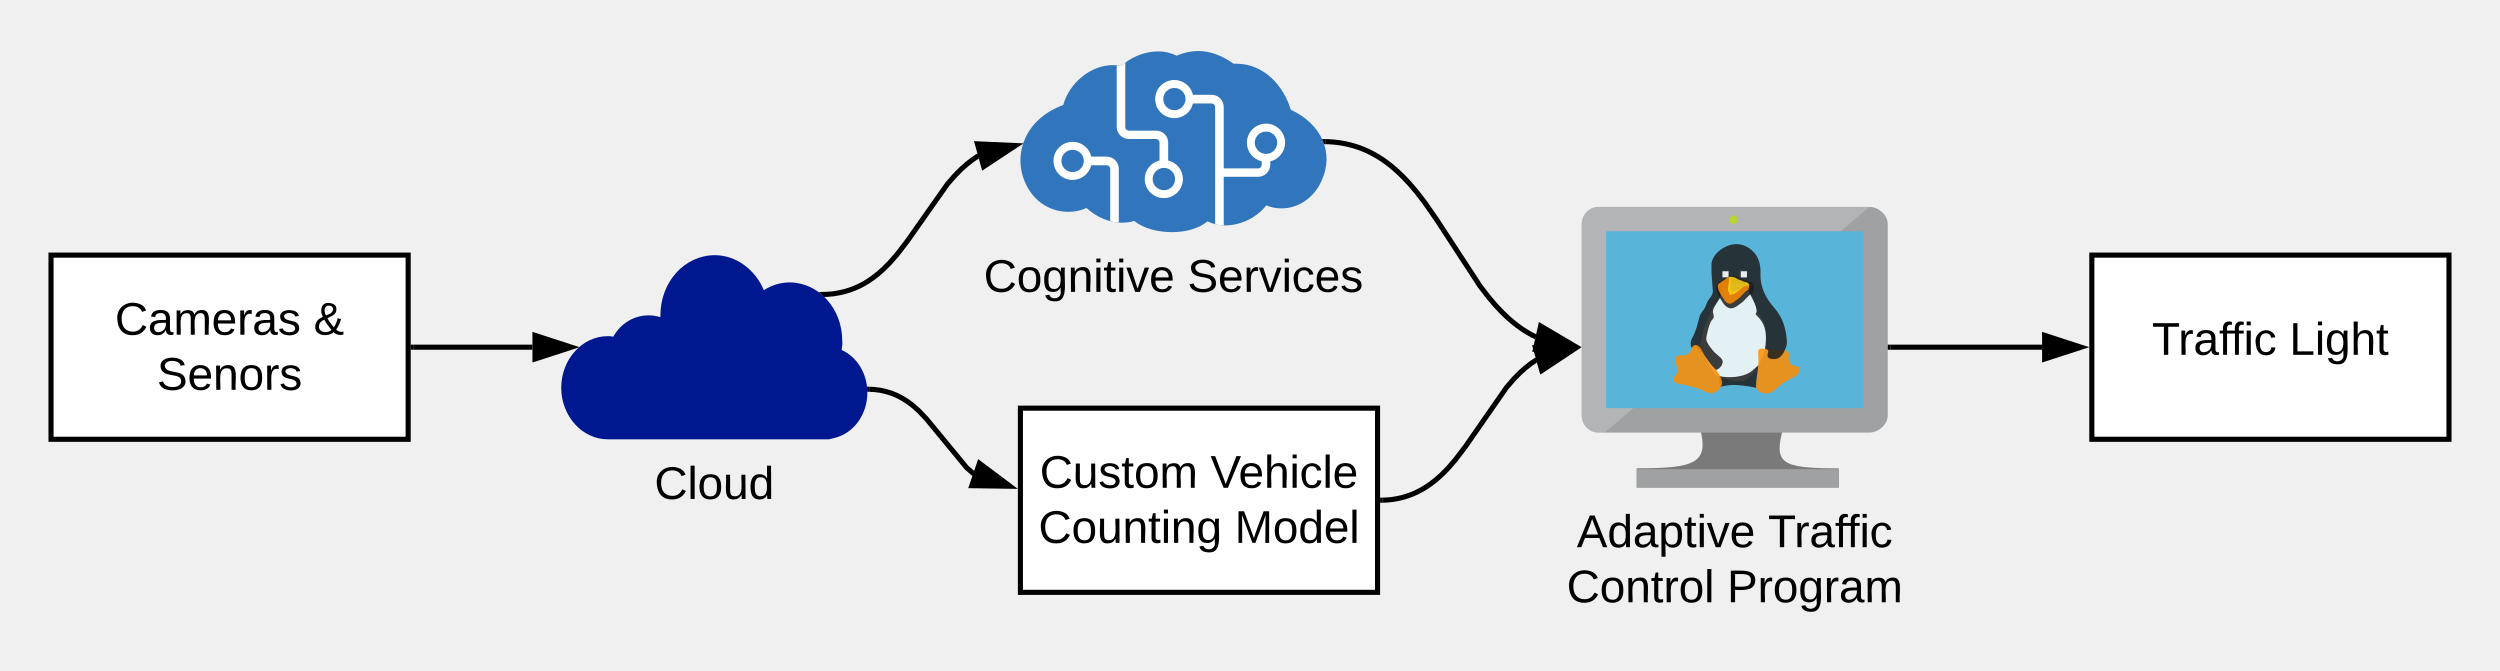
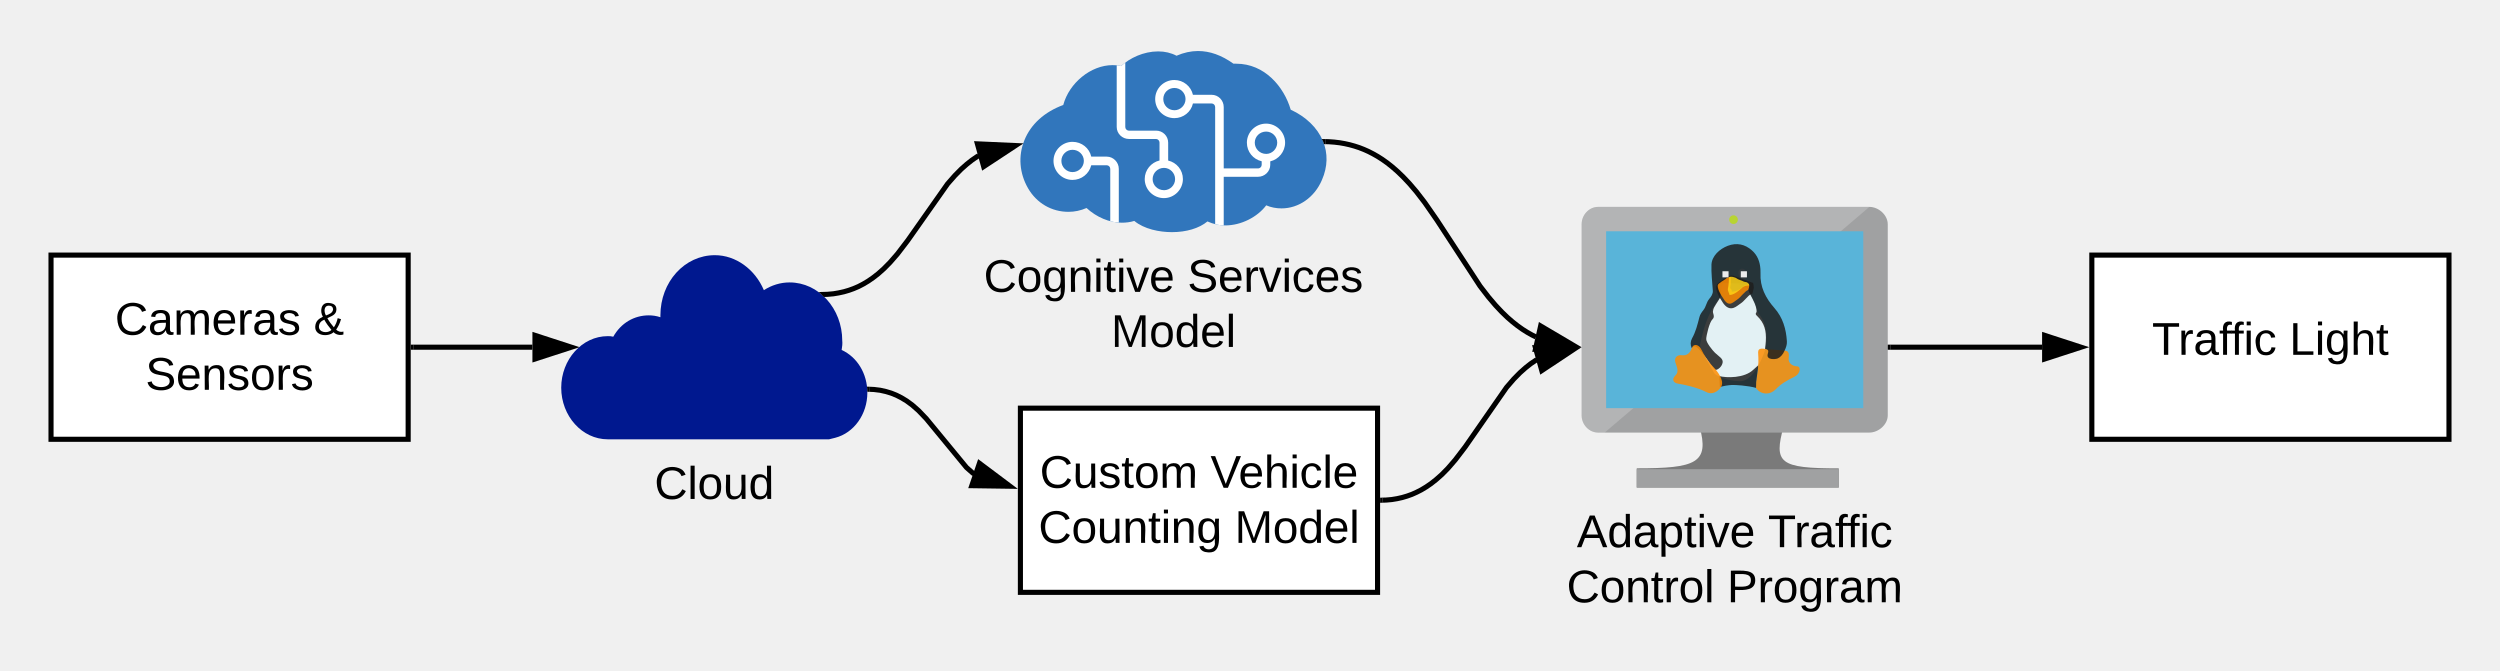
<svg xmlns="http://www.w3.org/2000/svg" xmlns:ns1="lucid" xmlns:xlink="http://www.w3.org/1999/xlink" width="980" height="262.7">
  <g transform="translate(-200 -160)" ns1:page-tab-id="0_0">
    <path d="M220 260h140v72.2H220z" stroke="#000" stroke-width="2" fill="#fff" />
    <use xlink:href="#a" transform="matrix(1,0,0,1,225,265) translate(20.075 26.2125)" />
    <use xlink:href="#b" transform="matrix(1,0,0,1,225,265) translate(97.925 26.2125)" />
-     <use xlink:href="#c" transform="matrix(1,0,0,1,225,265) translate(36.525 47.8125)" />
+     <use xlink:href="#c" transform="matrix(1,0,0,1,225,265) translate(32.025 47.8125)" />
    <path d="M529.92 297.18c6.12 2.8 10.08 9.3 10.08 16.75 0 8.5-5.28 15.8-12.6 17.68l-2.4.6h-86.76c-10.08 0-18.24-9.18-18.24-20.22 0-11.05 8.16-20.22 18.24-20.22.84 0 1.32 0 2.16.22 3-5.34 8.16-8.37 13.92-8.37 1.56 0 3 .22 4.56.73v-.72c0-13.13 9.48-23.6 21.36-23.6 8.16 0 15.72 5.5 19.2 13.72 3-1.95 6.48-3.04 10.08-3.04 11.4 0 20.64 10.26 20.64 22.82.12 1.15 0 2.3-.24 3.68z" stroke="#000" stroke-opacity="0" fill="#00188f" />
    <use xlink:href="#d" transform="matrix(1,0,0,1,390,341.1902) translate(66.55 14.4)" />
    <path d="M362 296.1h46.7" stroke="#000" stroke-width="2" fill="none" />
    <path d="M362.03 297.1H361v-2h1.03z" />
    <path d="M423.98 296.1l-14.27 4.63v-9.27z" stroke="#000" stroke-width="2" />
    <path d="M718.56 215.22c-2.16-5.2-6.72-9.52-12.6-12.22-2.64-9-10.2-18.03-21.36-18.03h-1.08c-4.68-3.34-9.24-4.97-13.92-4.97-2.76 0-5.64.64-8.4 1.85-2.16-1.14-4.56-1.7-7.2-1.7-5.76 0-11.16 2.62-14.52 5.74-1.2-.3-2.16-.36-3.36-.36-8.52 0-17.04 7.03-19.32 15.62-7.32 2.7-12.72 7.52-15.24 13.84-2.52 6.18-1.92 13 1.44 18.82s9.24 9.23 15.84 9.23c2.4 0 4.8-.5 7.08-1.5 3.96 3.63 9 5.76 13.8 5.76 1.68 0 3.36-.2 4.92-.7 3.84 3.2 9.84 4.4 14.76 4.4 5.64 0 10.68-1.5 13.92-4.2 2.16 1 4.56 1.57 6.96 1.57 6.24 0 12.6-3.26 16.08-7.88 1.92.84 3.96 1.2 6 1.2 6.72 0 12.96-4.33 15.84-11.15 2.28-5.18 2.4-10.5.36-15.33z" stroke="#000" stroke-opacity="0" stroke-width="1.31" fill="#3176bc" />
    <path d="M633.85 221.4h-6.08c-.73-3.32-3.72-5.8-7.35-5.8-4.1 0-7.45 3.38-7.45 7.46 0 4.15 3.36 7.47 7.45 7.47 3.54 0 6.53-2.43 7.35-5.75h6.08c.73 0 1.37.64 1.37 1.4v20.56c1.18.25 2.17.44 3.35.5V226.2c0-2.63-2.17-4.8-4.72-4.8zm-13.43 6.06c-2.36 0-4.36-1.97-4.36-4.4 0-2.42 2-4.34 4.36-4.34 2.45 0 4.45 1.92 4.45 4.34 0 2.43-2 4.4-4.45 4.4zm37.5-4.53v-7.02c0-2.6-2.1-4.7-4.73-4.7h-10.63c-.82 0-1.45-.65-1.45-1.4V184.5c-.55.44-1.1.9-1.64 1.4-.63-.2-1.1-.25-1.72-.32v24.2c0 2.6 2.18 4.7 4.8 4.7h10.63c.72 0 1.35.65 1.35 1.4v7.03c-3.26.77-5.8 3.7-5.8 7.28 0 4.1 3.35 7.47 7.53 7.47 4.08 0 7.44-3.38 7.44-7.46 0-3.57-2.45-6.5-5.8-7.27zm-1.64 11.62c-2.45 0-4.45-1.92-4.45-4.34s2-4.4 4.45-4.4c2.36 0 4.36 1.98 4.36 4.4 0 2.43-2 4.35-4.36 4.35zm47.48-18.64c0-4.07-3.36-7.45-7.44-7.45-4.18 0-7.54 3.38-7.54 7.46 0 3.6 2.45 6.52 5.8 7.3v1.4c0 .76-.62 1.4-1.44 1.4H679.7v-24.06c0-2.62-2.1-4.8-4.72-4.8h-7.35c-.73-3.3-3.73-5.8-7.27-5.8-4.17 0-7.53 3.32-7.53 7.47 0 4.16 3.36 7.48 7.53 7.48 3.54 0 6.54-2.43 7.27-5.75h7.35c.73 0 1.36.64 1.36 1.4v45.95c1.1.26 2.18.4 3.36.45V229.3h13.44c2.63 0 4.8-2.1 4.8-4.7v-1.35c3.28-.76 5.82-3.76 5.82-7.34zm-43.4-12.7c-2.45 0-4.35-1.96-4.35-4.4 0-2.4 1.9-4.33 4.36-4.33 2.36 0 4.36 1.92 4.36 4.34 0 2.44-2 4.4-4.36 4.4zm35.96 17.12c-2.45 0-4.45-1.98-4.45-4.4 0-2.43 2-4.35 4.45-4.35 2.36 0 4.35 1.92 4.35 4.34 0 2.44-2 4.42-4.35 4.42z" stroke="#000" stroke-opacity="0" stroke-width="1.31" fill="#fff" />
    <use xlink:href="#e" transform="matrix(1,0,0,1,570,260) translate(15.625 14.4)" />
    <use xlink:href="#f" transform="matrix(1,0,0,1,570,260) translate(95.475 14.4)" />
+     <use xlink:href="#g" transform="matrix(1,0,0,1,570,260) translate(65.55 36)" />
    <path d="M600 320h140v72.2H600z" stroke="#000" stroke-width="2" fill="#fff" />
-     <use xlink:href="#g" transform="matrix(1,0,0,1,605,325) translate(2.6 26.2125)" />
-     <use xlink:href="#h" transform="matrix(1,0,0,1,605,325) translate(69.5 26.2125)" />
-     <use xlink:href="#i" transform="matrix(1,0,0,1,605,325) translate(2.1 47.8125)" />
-     <use xlink:href="#j" transform="matrix(1,0,0,1,605,325) translate(79 47.8125)" />
+     <use xlink:href="#h" transform="matrix(1,0,0,1,605,325) translate(2.6 26.2125)" />
+     <use xlink:href="#i" transform="matrix(1,0,0,1,605,325) translate(69.5 26.2125)" />
+     <use xlink:href="#j" transform="matrix(1,0,0,1,605,325) translate(2.1 47.8125)" />
+     <use xlink:href="#k" transform="matrix(1,0,0,1,605,325) translate(79 47.8125)" />
    <path d="M523 275.42l1.4-.05 2.26-.2 2.1-.35 2.03-.45 1.93-.56 1.9-.68 1.87-.8 1.87-.97 1.9-1.13 1.94-1.33 2.06-1.6 2.2-1.96 2.44-2.47 2.9-3.33 4.02-5.25 15.62-22.2 2.9-3.3 2.45-2.48 2.2-1.95 2.03-1.6 1.95-1.34.65-.38" stroke="#000" stroke-width="2" fill="none" />
    <path d="M523.06 276.42H523l-1.7-1.64-.47-.3 2.17-.06z" />
    <path d="M598.12 217.06l-12.52 8.25-2.46-8.92z" stroke="#000" stroke-width="2" />
    <path d="M540.94 312.6l1.67.08 2.42.3 2.23.5 2.1.63 2.04.82 2 1.02 2.07 1.26 2.17 1.6 2.44 2.15 3.03 3.17 15.76 19.13 2.43 2.14.52.38" stroke="#000" stroke-width="2" fill="none" />
    <path d="M541 311.6l-.08 2-.94-.03-.07-1.55-.1-.46z" />
    <path d="M595.94 350.6l-15-.22 3-8.78z" stroke="#000" stroke-width="2" />
    <path d="M899.18 327.18h-32.96c3.97 14.35-1.34 16.4-24.62 16.4v7.52h79.2v-7.5c-23.3 0-25.58-2.07-21.62-16.42" stroke="#000" stroke-opacity="0" fill="#7a7a7a" />
    <path d="M932.8 241.1H826.48c-3.6 0-6.48 3.18-6.48 6.8v74.95c0 3.54 2.88 6.72 6.48 6.72H932.8c3.6 0 7.2-3.18 7.2-6.72V247.9c0-3.62-3.6-6.8-7.2-6.8" stroke="#000" stroke-opacity="0" fill="#a0a1a2" />
    <path d="M932.82 241.1H826.54c-3.6 0-6.54 3.18-6.54 6.8v74.95c0 3.54 2.93 6.72 6.54 6.72h2.5L932.8 241.1z" stroke="#000" stroke-opacity="0" fill="#fff" fill-opacity=".2" />
    <path d="M930.4 250.66V320H829.6v-69.34h100.8z" stroke="#000" stroke-opacity="0" fill="#59b4d9" />
    <path d="M841.6 343.92h79.2v7.18h-79.2v-7.18z" stroke="#000" stroke-opacity="0" fill="#a0a1a2" />
    <path d="M881.24 246.1c0 .94-.76 1.7-1.7 1.7-.95 0-1.7-.76-1.7-1.7s.75-1.7 1.7-1.7c.94 0 1.7.76 1.7 1.7" stroke="#000" stroke-opacity="0" fill="#b8d432" />
    <path d="M884.1 269.4l-1.24.74-1.06-1.93c-.4-.73-.47-1.35-.2-2 .25-.58.74-.9 1.35-.9h.14c.67.05 1.35.76 1.56 1.38.22.67.22 2.22-.57 2.7z" stroke="#000" stroke-opacity="0" fill="#fff" fill-opacity=".4" />
    <path d="M872.14 306.5c.02-.07-6.07-9.8-5.7-11.46 2.86-13.6 6.27-15.58 7.52-18.42 1.25-2.88.52-5.53 2-5.56 1.5-.04 5.9.3 6.93.65 1.05.35 2.56 1.43 3.42 3.77 1.12 2.15 2.24 4.3 2.6 6.7.03.24.14.47.3.63 2.8 3.1 3.38 6.9 3.2 10.9-.06 1-.22 2.5-.35 3.02-.13.5-3.95 12.86-10 12.7-6-.15-9.2-2.38-9.93-2.9z" stroke="#000" stroke-opacity="0" fill="#fbfbf9" fill-opacity=".85" />
    <path d="M904.55 303.62c-2.2-.1-3.37-1.43-3.4-2.7 0-1.47.63-3.33-1.52-3.5-2.15-.2-6.54-.43-7.72-.64-2.56-.48-2.68.56-2.73 1.3-.02.35.3 3.83-.04 5.2.02.57 0 1.15-.1 1.73-.26 1.6-.43 3.2-.65 4.78 0 .75-.02 1.53-.04 2.3 1.87 2.74 5.5 2.85 7.75.48 2.1-2.15 4.65-3.6 7.34-4.9.75-.38 1.47-.93 1.87-2 .42-1.06.04-2-.75-2.04z" stroke="#000" stroke-opacity="0" fill="#ff8c00" fill-opacity=".85" />
    <path d="M875.23 302.3c-.3 1.5-1.92 2.77-2.75 2.68-.53-.3-1.92-2.12-2.23-2.57-.9-1.37-4.9-7.1-6.07-6.64-.38.05-.6.3-.8.6-.07 0-.14.04-.22.1-.6-1.3-.53-2.57.1-3.8 1.5-2.67 2.16-5.43 2.92-8.4.26-1.02.87-1.86 1.5-2.65 1.18-1.47 1.14-3 2.35-4.47.8-.94 1.47-1.93 1.4-3.16-.23-3.45-.65-6.8-.54-10.25.15-3.35 3.13-6.16 6.45-7.4 3.43-1.28 6.67-.64 9.43 1.83 2.2 1.92 3.13 4.48 3.32 7.34 0 .53.03 1.03.03 1.57-.26 5.37 2 9.76 5.44 13.65 3.32 3.75 4.6 8.24 4.9 13.07.08 1.27-.34 2.45-.87 3.58-.7 1.68-1.73 2.67-2.67 3.1-.95.45-4.68.7-3.97-1.7.34-1.2.42-1.74-1.05-2.04.08-.98.27-2.02.3-3 .24-4-.48-7.15-3.54-10-.9-.9-.03-1-.07-1.78-.1-2.17-1.33-4.3-2.46-6.46-.12-.4-.3-.74-.57-1.04.08-.34-.1-.6-.26-.83.2-.7.46-1.34.35-2.07 0-.6-6.42-.9-7.2-.55-.35-.13-3.74-.28-3.74-.23-.45.34-.8.83-.94 1.38-.1.5.72 1.57.8 1.72l-.12 2.22-.23.73c-.5.84-1.08 1.68-1.6 2.5-.46.8-1.03 1.54-1.1 2.48-.34.94.98 2.23-.23 3.36-1.2 1.08-2.45 6.46-2.45 7.74-.04 1.38 2.5 4.48 3.43 5.37 1.74 1.68 3.32 2.27 2.98 4.04zM874 307.42c2.6.73 9.87.95 13.4-2.58l1.78-1.6c0 .58-.03 1.15-.13 1.74-.24 1.58-.42 3.17-.63 4.75l-.05 2.32c-3.24-.9-8.13-1.2-9.6-1.13-1.45.08-3.44.45-4.6.75l-.16-4.25z" stroke="#000" stroke-opacity="0" fill="#1e1e1e" fill-opacity=".85" />
    <path d="M901.36 301.32l-.16-.23.16.22zM900.4 297.97l-.2-.2.2.2z" stroke="#000" stroke-opacity="0" fill="#dda516" fill-opacity=".85" />
    <path d="M872.53 305.27l.1.17-.1-.17z" stroke="#000" stroke-opacity="0" fill="#8c5f07" fill-opacity=".85" />
    <path d="M900.2 297.77z" stroke="#000" stroke-opacity="0" fill="#e3a906" fill-opacity=".85" />
    <path d="M871.47 303.7c-1.88-1.94-3.33-4.28-4.66-6.93-.68-1.4-2.82-2.5-3.6-.33-.82 2.2-2.08 3.1-4.15 2.8-1.52-.18-2.94.97-2.3 2.88.7 2.05 1.45 3.66-.04 5.1-1.5 1.43-.87 2.93 1.24 3.2 2.1.3 7.65 1.55 10.85 3.23 3.2 1.7 5.74-1.5 6.08-2.44.85-2.32-1.5-5.54-3.4-7.5z" stroke="#000" stroke-opacity="0" fill="#ff8c00" fill-opacity=".85" />
    <path d="M878.6 280.86c-1.8 0-3-1.7-3.84-3.18 0 0-2.8-3.9-1.78-6.04.15-.3.38-.8 3.24-2.57l.53-.45.52-.26.32-.13c.4-.12.83-.24 1.26-.24h.2l.37.08.86.28 6.94 2.56.2 1.03c.16.85-.05 1.58-.23 2.18l-.25 1-.6.22c-.52.2-1.35 1.07-2 1.77-.66.7-1.28 1.37-1.9 1.77-.25.16-.5.34-.73.52-1 .73-1.93 1.44-3.1 1.44z" stroke="#000" stroke-opacity="0" fill="#1e1e1e" fill-opacity=".85" />
    <path d="M883.25 272.35c-1.23 1.06-2.63 1.97-4.4 2-.05.07-.05.07 0 0 .03-.4 0-.76-.33-1.05-.28-.24-.32-.6-.24-.9.33-1.26.13-2.52.18-3.8-.34-.1-1.1.17-1.2.2l-.44.23-.52.44c-.22.13-2.6 1.57-2.83 2.08-.63 1.32 1.42 4.56 1.73 4.94 2.4 4.18 3.73 2.36 5.98.8 1.2-.8 2.78-3.17 4.15-3.66.17-.68.46-1.34.32-2.06-.86.05-1.63.1-2.4.77z" stroke="#000" stroke-opacity="0" fill="#ff8c00" fill-opacity=".85" />
    <path d="M877.46 268.63h.02v-.02l-.02.03z" stroke="#000" stroke-opacity="0" fill="#e3a906" fill-opacity=".85" />
    <path d="M884.67 270.63c.52.26 1 .56 1 1.24-.96.06-1.8.12-2.64.84-1.35 1.17-3.17 2.9-5.1 2.94.1-.62-.8-1.53-.57-2.6.3-1.37.36-3.04.4-4.42.9-.35 1.7-.03 2.53.23l1 .6 1.8.7c.48.32 1.04.35 1.57.48z" stroke="#000" stroke-opacity="0" fill="#fcd116" fill-opacity=".85" />
    <path d="M875.2 266.33h2.4v2.4h-2.4v-2.4zM882.4 266.33h2.4v2.4h-2.4v-2.4z" stroke="#000" stroke-opacity="0" fill="#fff" fill-opacity=".9" />
    <path d="M843.02 343.92h76.35c.95 0 1.43.48 1.43 1.44v4.3c0 .95-.48 1.44-1.43 1.44h-76.35c-.95 0-1.42-.5-1.42-1.44v-4.3c0-.96.47-1.44 1.42-1.44z" stroke="#000" stroke-opacity="0" stroke-width="0" fill-opacity="0" />
-     <use xlink:href="#k" transform="matrix(1,0,0,1,790,360.0951) translate(28.1 14.4)" />
-     <use xlink:href="#l" transform="matrix(1,0,0,1,790,360.0951) translate(103.05 14.4)" />
-     <use xlink:href="#m" transform="matrix(1,0,0,1,790,360.0951) translate(24.15 36)" />
-     <use xlink:href="#n" transform="matrix(1,0,0,1,790,360.0951) translate(87 36)" />
+     <use xlink:href="#l" transform="matrix(1,0,0,1,790,360.0951) translate(28.1 14.4)" />
+     <use xlink:href="#m" transform="matrix(1,0,0,1,790,360.0951) translate(103.05 14.4)" />
+     <use xlink:href="#n" transform="matrix(1,0,0,1,790,360.0951) translate(24.15 36)" />
+     <use xlink:href="#o" transform="matrix(1,0,0,1,790,360.0951) translate(87 36)" />
    <path d="M719.68 215.52l1.3.04 2.15.16 2.07.25 1.98.35 1.92.43 1.87.52 1.84.6 1.8.7 1.8.8 1.8.92 1.82 1.03 1.85 1.18 1.9 1.35 1.96 1.55 2.07 1.8 2.2 2.12 2.43 2.57 2.74 3.2 3.33 4.32 4.8 6.92 16.88 25.84 3.32 4.3 2.75 3.23 2.42 2.57 2.2 2.13 2.08 1.8 1.96 1.54 1.9 1.35 1.85 1.17 1.82 1.03 1.62.82" stroke="#000" stroke-width="2" fill="none" />
    <path d="M719.73 214.53l-.05 2-.72-.02-.2-.78-.2-.5-.43-.73z" />
    <path d="M816.84 295.4l-14.93 1.43 2.02-9.05z" stroke="#000" stroke-width="2" />
    <path d="M742 356.06l1.37-.04 2.22-.2 2.07-.34 2-.45 1.9-.56 1.9-.68 1.84-.82 1.86-.95 1.88-1.13 1.93-1.32 2.03-1.6 2.18-1.93 2.42-2.46 2.85-3.3 3.9-5.1 16.2-23.3 2.85-3.3 2.42-2.46 2.18-1.94 2.03-1.6 1.93-1.3.46-.3" stroke="#000" stroke-width="2" fill="none" />
    <path d="M742.06 357.06l-1.06.04v-2l1-.04z" />
    <path d="M816.88 296.97l-12.5 8.3-2.48-8.93z" stroke="#000" stroke-width="2" />
    <path d="M1020 260h140v72.2h-140z" stroke="#000" stroke-width="2" fill="#fff" />
    <g>
-       <use xlink:href="#o" transform="matrix(1,0,0,1,1025,265) translate(18.6 34.0875)" />
-       <use xlink:href="#p" transform="matrix(1,0,0,1,1025,265) translate(72.45 34.0875)" />
+       <use xlink:href="#p" transform="matrix(1,0,0,1,1025,265) translate(18.6 34.0875)" />
+       <use xlink:href="#q" transform="matrix(1,0,0,1,1025,265) translate(72.45 34.0875)" />
    </g>
    <path d="M941 296.1h59.5" stroke="#000" stroke-width="2" fill="none" />
    <path d="M941.03 297.1H940v-2h1.03z" />
    <path d="M1015.76 296.1l-14.26 4.63v-9.27z" stroke="#000" stroke-width="2" />
    <defs>
-       <path d="M212-179c-10-28-35-45-73-45-59 0-87 40-87 99 0 60 29 101 89 101 43 0 62-24 78-52l27 14C228-24 195 4 139 4 59 4 22-46 18-125c-6-104 99-153 187-111 19 9 31 26 39 46" id="q" />
-       <path d="M141-36C126-15 110 5 73 4 37 3 15-17 15-53c-1-64 63-63 125-63 3-35-9-54-41-54-24 1-41 7-42 31l-33-3c5-37 33-52 76-52 45 0 72 20 72 64v82c-1 20 7 32 28 27v20c-31 9-61-2-59-35zM48-53c0 20 12 33 32 33 41-3 63-29 60-74-43 2-92-5-92 41" id="r" />
-       <path d="M210-169c-67 3-38 105-44 169h-31v-121c0-29-5-50-35-48C34-165 62-65 56 0H25l-1-190h30c1 10-1 24 2 32 10-44 99-50 107 0 11-21 27-35 58-36 85-2 47 119 55 194h-31v-121c0-29-5-49-35-48" id="s" />
-       <path d="M100-194c63 0 86 42 84 106H49c0 40 14 67 53 68 26 1 43-12 49-29l28 8c-11 28-37 45-77 45C44 4 14-33 15-96c1-61 26-98 85-98zm52 81c6-60-76-77-97-28-3 7-6 17-6 28h103" id="t" />
-       <path d="M114-163C36-179 61-72 57 0H25l-1-190h30c1 12-1 29 2 39 6-27 23-49 58-41v29" id="u" />
-       <path d="M135-143c-3-34-86-38-87 0 15 53 115 12 119 90S17 21 10-45l28-5c4 36 97 45 98 0-10-56-113-15-118-90-4-57 82-63 122-42 12 7 21 19 24 35" id="v" />
+       <path d="M212-179c-10-28-35-45-73-45-59 0-87 40-87 99 0 60 29 101 89 101 43 0 62-24 78-52l27 14C228-24 195 4 139 4 59 4 22-46 18-125c-6-104 99-153 187-111 19 9 31 26 39 46" id="r" />
+       <path d="M141-36C126-15 110 5 73 4 37 3 15-17 15-53c-1-64 63-63 125-63 3-35-9-54-41-54-24 1-41 7-42 31l-33-3c5-37 33-52 76-52 45 0 72 20 72 64v82c-1 20 7 32 28 27v20c-31 9-61-2-59-35zM48-53c0 20 12 33 32 33 41-3 63-29 60-74-43 2-92-5-92 41" id="s" />
+       <path d="M210-169c-67 3-38 105-44 169h-31v-121c0-29-5-50-35-48C34-165 62-65 56 0H25l-1-190h30c1 10-1 24 2 32 10-44 99-50 107 0 11-21 27-35 58-36 85-2 47 119 55 194h-31v-121c0-29-5-49-35-48" id="t" />
+       <path d="M100-194c63 0 86 42 84 106H49c0 40 14 67 53 68 26 1 43-12 49-29l28 8c-11 28-37 45-77 45C44 4 14-33 15-96c1-61 26-98 85-98zm52 81c6-60-76-77-97-28-3 7-6 17-6 28h103" id="u" />
+       <path d="M114-163C36-179 61-72 57 0H25l-1-190h30c1 12-1 29 2 39 6-27 23-49 58-41v29" id="v" />
+       <path d="M135-143c-3-34-86-38-87 0 15 53 115 12 119 90S17 21 10-45l28-5c4 36 97 45 98 0-10-56-113-15-118-90-4-57 82-63 122-42 12 7 21 19 24 35" id="w" />
      <g id="a">
-         <use transform="matrix(0.05,0,0,0.05,0,0)" xlink:href="#q" />
-         <use transform="matrix(0.05,0,0,0.05,12.95,0)" xlink:href="#r" />
-         <use transform="matrix(0.05,0,0,0.05,22.95,0)" xlink:href="#s" />
-         <use transform="matrix(0.05,0,0,0.05,37.9,0)" xlink:href="#t" />
+         <use transform="matrix(0.05,0,0,0.05,0,0)" xlink:href="#r" />
+         <use transform="matrix(0.05,0,0,0.05,12.95,0)" xlink:href="#s" />
+         <use transform="matrix(0.05,0,0,0.05,22.95,0)" xlink:href="#t" />
+         <use transform="matrix(0.05,0,0,0.05,37.9,0)" xlink:href="#u" />
+         <use transform="matrix(0.05,0,0,0.05,47.9,0)" xlink:href="#v" />
+         <use transform="matrix(0.05,0,0,0.05,53.85,0)" xlink:href="#s" />
+         <use transform="matrix(0.05,0,0,0.05,63.85,0)" xlink:href="#w" />
+       </g>
+       <path d="M234-2c-28 10-62 0-77-18C117 19 8 12 13-65c3-43 29-61 60-76-25-40-17-114 47-108 35 3 59 15 59 50 0 44-40 53-71 69 14 26 32 50 51 72 14-21 24-43 30-72l26 8c-9 33-21 57-38 82 13 13 33 22 57 15v23zM97-151c25-10 52-18 56-48-1-18-13-29-33-29-42 0-39 50-23 77zM42-66c-3 51 71 58 98 28-20-24-41-51-56-80-23 10-40 24-42 52" id="x" />
+       <use transform="matrix(0.05,0,0,0.05,0,0)" xlink:href="#x" id="b" />
+       <path d="M185-189c-5-48-123-54-124 2 14 75 158 14 163 119 3 78-121 87-175 55-17-10-28-26-33-46l33-7c5 56 141 63 141-1 0-78-155-14-162-118-5-82 145-84 179-34 5 7 8 16 11 25" id="y" />
+       <path d="M117-194c89-4 53 116 60 194h-32v-121c0-31-8-49-39-48C34-167 62-67 57 0H25l-1-190h30c1 10-1 24 2 32 11-22 29-35 61-36" id="z" />
+       <path d="M100-194c62-1 85 37 85 99 1 63-27 99-86 99S16-35 15-95c0-66 28-99 85-99zM99-20c44 1 53-31 53-75 0-43-8-75-51-75s-53 32-53 75 10 74 51 75" id="A" />
+       <g id="c">
+         <use transform="matrix(0.05,0,0,0.05,0,0)" xlink:href="#y" />
+         <use transform="matrix(0.05,0,0,0.05,12,0)" xlink:href="#u" />
+         <use transform="matrix(0.05,0,0,0.05,22,0)" xlink:href="#z" />
+         <use transform="matrix(0.05,0,0,0.05,32,0)" xlink:href="#w" />
+         <use transform="matrix(0.05,0,0,0.05,41,0)" xlink:href="#A" />
+         <use transform="matrix(0.05,0,0,0.05,51,0)" xlink:href="#v" />
+         <use transform="matrix(0.05,0,0,0.05,56.95,0)" xlink:href="#w" />
+       </g>
+       <path d="M24 0v-261h32V0H24" id="B" />
+       <path d="M84 4C-5 8 30-112 23-190h32v120c0 31 7 50 39 49 72-2 45-101 50-169h31l1 190h-30c-1-10 1-25-2-33-11 22-28 36-60 37" id="C" />
+       <path d="M85-194c31 0 48 13 60 33l-1-100h32l1 261h-30c-2-10 0-23-3-31C134-8 116 4 85 4 32 4 16-35 15-94c0-66 23-100 70-100zm9 24c-40 0-46 34-46 75 0 40 6 74 45 74 42 0 51-32 51-76 0-42-9-74-50-73" id="D" />
+       <g id="d">
+         <use transform="matrix(0.05,0,0,0.05,0,0)" xlink:href="#r" />
+         <use transform="matrix(0.05,0,0,0.05,12.95,0)" xlink:href="#B" />
+         <use transform="matrix(0.05,0,0,0.05,16.9,0)" xlink:href="#A" />
+         <use transform="matrix(0.05,0,0,0.05,26.9,0)" xlink:href="#C" />
+         <use transform="matrix(0.05,0,0,0.05,36.9,0)" xlink:href="#D" />
+       </g>
+       <path d="M177-190C167-65 218 103 67 71c-23-6-38-20-44-43l32-5c15 47 100 32 89-28v-30C133-14 115 1 83 1 29 1 15-40 15-95c0-56 16-97 71-98 29-1 48 16 59 35 1-10 0-23 2-32h30zM94-22c36 0 50-32 50-73 0-42-14-75-50-75-39 0-46 34-46 75s6 73 46 73" id="E" />
+       <path d="M24-231v-30h32v30H24zM24 0v-190h32V0H24" id="F" />
+       <path d="M59-47c-2 24 18 29 38 22v24C64 9 27 4 27-40v-127H5v-23h24l9-43h21v43h35v23H59v120" id="G" />
+       <path d="M108 0H70L1-190h34L89-25l56-165h34" id="H" />
+       <g id="e">
+         <use transform="matrix(0.05,0,0,0.05,0,0)" xlink:href="#r" />
+         <use transform="matrix(0.05,0,0,0.05,12.95,0)" xlink:href="#A" />
+         <use transform="matrix(0.05,0,0,0.05,22.95,0)" xlink:href="#E" />
+         <use transform="matrix(0.05,0,0,0.05,32.95,0)" xlink:href="#z" />
+         <use transform="matrix(0.05,0,0,0.05,42.95,0)" xlink:href="#F" />
+         <use transform="matrix(0.05,0,0,0.05,46.9,0)" xlink:href="#G" />
+         <use transform="matrix(0.05,0,0,0.05,51.9,0)" xlink:href="#F" />
+         <use transform="matrix(0.05,0,0,0.05,55.85,0)" xlink:href="#H" />
+         <use transform="matrix(0.05,0,0,0.05,64.85,0)" xlink:href="#u" />
+       </g>
+       <path d="M96-169c-40 0-48 33-48 73s9 75 48 75c24 0 41-14 43-38l32 2c-6 37-31 61-74 61-59 0-76-41-82-99-10-93 101-131 147-64 4 7 5 14 7 22l-32 3c-4-21-16-35-41-35" id="I" />
+       <g id="f">
+         <use transform="matrix(0.05,0,0,0.05,0,0)" xlink:href="#y" />
+         <use transform="matrix(0.05,0,0,0.05,12,0)" xlink:href="#u" />
+         <use transform="matrix(0.05,0,0,0.05,22,0)" xlink:href="#v" />
+         <use transform="matrix(0.05,0,0,0.05,27.95,0)" xlink:href="#H" />
+         <use transform="matrix(0.05,0,0,0.05,36.95,0)" xlink:href="#F" />
+         <use transform="matrix(0.05,0,0,0.05,40.9,0)" xlink:href="#I" />
+         <use transform="matrix(0.05,0,0,0.05,49.9,0)" xlink:href="#u" />
+         <use transform="matrix(0.05,0,0,0.05,59.9,0)" xlink:href="#w" />
+       </g>
+       <path d="M240 0l2-218c-23 76-54 145-80 218h-23L58-218 59 0H30v-248h44l77 211c21-75 51-140 76-211h43V0h-30" id="J" />
+       <g id="g">
+         <use transform="matrix(0.05,0,0,0.05,0,0)" xlink:href="#J" />
+         <use transform="matrix(0.05,0,0,0.05,14.95,0)" xlink:href="#A" />
+         <use transform="matrix(0.05,0,0,0.05,24.95,0)" xlink:href="#D" />
+         <use transform="matrix(0.05,0,0,0.05,34.95,0)" xlink:href="#u" />
+         <use transform="matrix(0.05,0,0,0.05,44.95,0)" xlink:href="#B" />
+       </g>
+       <g id="h">
+         <use transform="matrix(0.05,0,0,0.05,0,0)" xlink:href="#r" />
+         <use transform="matrix(0.05,0,0,0.05,12.95,0)" xlink:href="#C" />
+         <use transform="matrix(0.05,0,0,0.05,22.95,0)" xlink:href="#w" />
+         <use transform="matrix(0.05,0,0,0.05,31.95,0)" xlink:href="#G" />
+         <use transform="matrix(0.05,0,0,0.05,36.95,0)" xlink:href="#A" />
+         <use transform="matrix(0.05,0,0,0.05,46.95,0)" xlink:href="#t" />
+       </g>
+       <path d="M137 0h-34L2-248h35l83 218 83-218h36" id="K" />
+       <path d="M106-169C34-169 62-67 57 0H25v-261h32l-1 103c12-21 28-36 61-36 89 0 53 116 60 194h-32v-121c2-32-8-49-39-48" id="L" />
+       <g id="i">
+         <use transform="matrix(0.05,0,0,0.05,0,0)" xlink:href="#K" />
+         <use transform="matrix(0.05,0,0,0.05,11,0)" xlink:href="#u" />
+         <use transform="matrix(0.05,0,0,0.05,21,0)" xlink:href="#L" />
+         <use transform="matrix(0.05,0,0,0.05,31,0)" xlink:href="#F" />
+         <use transform="matrix(0.05,0,0,0.05,34.95,0)" xlink:href="#I" />
+         <use transform="matrix(0.05,0,0,0.05,43.95,0)" xlink:href="#B" />
        <use transform="matrix(0.05,0,0,0.05,47.9,0)" xlink:href="#u" />
-         <use transform="matrix(0.05,0,0,0.05,53.85,0)" xlink:href="#r" />
-         <use transform="matrix(0.05,0,0,0.05,63.85,0)" xlink:href="#v" />
-       </g>
-       <path d="M234-2c-28 10-62 0-77-18C117 19 8 12 13-65c3-43 29-61 60-76-25-40-17-114 47-108 35 3 59 15 59 50 0 44-40 53-71 69 14 26 32 50 51 72 14-21 24-43 30-72l26 8c-9 33-21 57-38 82 13 13 33 22 57 15v23zM97-151c25-10 52-18 56-48-1-18-13-29-33-29-42 0-39 50-23 77zM42-66c-3 51 71 58 98 28-20-24-41-51-56-80-23 10-40 24-42 52" id="w" />
-       <use transform="matrix(0.05,0,0,0.05,0,0)" xlink:href="#w" id="b" />
-       <path d="M185-189c-5-48-123-54-124 2 14 75 158 14 163 119 3 78-121 87-175 55-17-10-28-26-33-46l33-7c5 56 141 63 141-1 0-78-155-14-162-118-5-82 145-84 179-34 5 7 8 16 11 25" id="x" />
-       <path d="M117-194c89-4 53 116 60 194h-32v-121c0-31-8-49-39-48C34-167 62-67 57 0H25l-1-190h30c1 10-1 24 2 32 11-22 29-35 61-36" id="y" />
-       <path d="M100-194c62-1 85 37 85 99 1 63-27 99-86 99S16-35 15-95c0-66 28-99 85-99zM99-20c44 1 53-31 53-75 0-43-8-75-51-75s-53 32-53 75 10 74 51 75" id="z" />
-       <g id="c">
-         <use transform="matrix(0.05,0,0,0.05,0,0)" xlink:href="#x" />
-         <use transform="matrix(0.05,0,0,0.05,12,0)" xlink:href="#t" />
-         <use transform="matrix(0.05,0,0,0.05,22,0)" xlink:href="#y" />
-         <use transform="matrix(0.05,0,0,0.05,32,0)" xlink:href="#z" />
-         <use transform="matrix(0.05,0,0,0.05,42,0)" xlink:href="#u" />
-         <use transform="matrix(0.05,0,0,0.05,47.95,0)" xlink:href="#v" />
-       </g>
-       <path d="M24 0v-261h32V0H24" id="A" />
-       <path d="M84 4C-5 8 30-112 23-190h32v120c0 31 7 50 39 49 72-2 45-101 50-169h31l1 190h-30c-1-10 1-25-2-33-11 22-28 36-60 37" id="B" />
-       <path d="M85-194c31 0 48 13 60 33l-1-100h32l1 261h-30c-2-10 0-23-3-31C134-8 116 4 85 4 32 4 16-35 15-94c0-66 23-100 70-100zm9 24c-40 0-46 34-46 75 0 40 6 74 45 74 42 0 51-32 51-76 0-42-9-74-50-73" id="C" />
-       <g id="d">
-         <use transform="matrix(0.05,0,0,0.05,0,0)" xlink:href="#q" />
+       </g>
+       <g id="j">
+         <use transform="matrix(0.05,0,0,0.05,0,0)" xlink:href="#r" />
        <use transform="matrix(0.05,0,0,0.05,12.95,0)" xlink:href="#A" />
-         <use transform="matrix(0.05,0,0,0.05,16.9,0)" xlink:href="#z" />
-         <use transform="matrix(0.05,0,0,0.05,26.9,0)" xlink:href="#B" />
-         <use transform="matrix(0.05,0,0,0.05,36.9,0)" xlink:href="#C" />
-       </g>
-       <path d="M177-190C167-65 218 103 67 71c-23-6-38-20-44-43l32-5c15 47 100 32 89-28v-30C133-14 115 1 83 1 29 1 15-40 15-95c0-56 16-97 71-98 29-1 48 16 59 35 1-10 0-23 2-32h30zM94-22c36 0 50-32 50-73 0-42-14-75-50-75-39 0-46 34-46 75s6 73 46 73" id="D" />
-       <path d="M24-231v-30h32v30H24zM24 0v-190h32V0H24" id="E" />
-       <path d="M59-47c-2 24 18 29 38 22v24C64 9 27 4 27-40v-127H5v-23h24l9-43h21v43h35v23H59v120" id="F" />
-       <path d="M108 0H70L1-190h34L89-25l56-165h34" id="G" />
-       <g id="e">
-         <use transform="matrix(0.05,0,0,0.05,0,0)" xlink:href="#q" />
-         <use transform="matrix(0.05,0,0,0.05,12.95,0)" xlink:href="#z" />
-         <use transform="matrix(0.05,0,0,0.05,22.95,0)" xlink:href="#D" />
-         <use transform="matrix(0.05,0,0,0.05,32.95,0)" xlink:href="#y" />
-         <use transform="matrix(0.05,0,0,0.05,42.95,0)" xlink:href="#E" />
-         <use transform="matrix(0.05,0,0,0.05,46.9,0)" xlink:href="#F" />
-         <use transform="matrix(0.05,0,0,0.05,51.9,0)" xlink:href="#E" />
-         <use transform="matrix(0.05,0,0,0.05,55.85,0)" xlink:href="#G" />
-         <use transform="matrix(0.05,0,0,0.05,64.85,0)" xlink:href="#t" />
-       </g>
-       <path d="M96-169c-40 0-48 33-48 73s9 75 48 75c24 0 41-14 43-38l32 2c-6 37-31 61-74 61-59 0-76-41-82-99-10-93 101-131 147-64 4 7 5 14 7 22l-32 3c-4-21-16-35-41-35" id="H" />
-       <g id="f">
-         <use transform="matrix(0.05,0,0,0.05,0,0)" xlink:href="#x" />
-         <use transform="matrix(0.05,0,0,0.05,12,0)" xlink:href="#t" />
-         <use transform="matrix(0.05,0,0,0.05,22,0)" xlink:href="#u" />
-         <use transform="matrix(0.05,0,0,0.05,27.95,0)" xlink:href="#G" />
-         <use transform="matrix(0.05,0,0,0.05,36.95,0)" xlink:href="#E" />
-         <use transform="matrix(0.05,0,0,0.05,40.9,0)" xlink:href="#H" />
-         <use transform="matrix(0.05,0,0,0.05,49.9,0)" xlink:href="#t" />
-         <use transform="matrix(0.05,0,0,0.05,59.9,0)" xlink:href="#v" />
-       </g>
-       <g id="g">
-         <use transform="matrix(0.05,0,0,0.05,0,0)" xlink:href="#q" />
-         <use transform="matrix(0.05,0,0,0.05,12.95,0)" xlink:href="#B" />
-         <use transform="matrix(0.05,0,0,0.05,22.95,0)" xlink:href="#v" />
-         <use transform="matrix(0.05,0,0,0.05,31.95,0)" xlink:href="#F" />
-         <use transform="matrix(0.05,0,0,0.05,36.95,0)" xlink:href="#z" />
-         <use transform="matrix(0.05,0,0,0.05,46.95,0)" xlink:href="#s" />
-       </g>
-       <path d="M137 0h-34L2-248h35l83 218 83-218h36" id="I" />
-       <path d="M106-169C34-169 62-67 57 0H25v-261h32l-1 103c12-21 28-36 61-36 89 0 53 116 60 194h-32v-121c2-32-8-49-39-48" id="J" />
-       <g id="h">
-         <use transform="matrix(0.05,0,0,0.05,0,0)" xlink:href="#I" />
-         <use transform="matrix(0.05,0,0,0.05,11,0)" xlink:href="#t" />
-         <use transform="matrix(0.05,0,0,0.05,21,0)" xlink:href="#J" />
-         <use transform="matrix(0.05,0,0,0.05,31,0)" xlink:href="#E" />
-         <use transform="matrix(0.05,0,0,0.05,34.95,0)" xlink:href="#H" />
-         <use transform="matrix(0.05,0,0,0.05,43.95,0)" xlink:href="#A" />
-         <use transform="matrix(0.05,0,0,0.05,47.9,0)" xlink:href="#t" />
-       </g>
-       <g id="i">
-         <use transform="matrix(0.05,0,0,0.05,0,0)" xlink:href="#q" />
-         <use transform="matrix(0.05,0,0,0.05,12.95,0)" xlink:href="#z" />
-         <use transform="matrix(0.05,0,0,0.05,22.95,0)" xlink:href="#B" />
-         <use transform="matrix(0.05,0,0,0.05,32.95,0)" xlink:href="#y" />
-         <use transform="matrix(0.05,0,0,0.05,42.95,0)" xlink:href="#F" />
-         <use transform="matrix(0.05,0,0,0.05,47.95,0)" xlink:href="#E" />
-         <use transform="matrix(0.05,0,0,0.05,51.9,0)" xlink:href="#y" />
-         <use transform="matrix(0.05,0,0,0.05,61.9,0)" xlink:href="#D" />
-       </g>
-       <path d="M240 0l2-218c-23 76-54 145-80 218h-23L58-218 59 0H30v-248h44l77 211c21-75 51-140 76-211h43V0h-30" id="K" />
-       <g id="j">
-         <use transform="matrix(0.05,0,0,0.05,0,0)" xlink:href="#K" />
-         <use transform="matrix(0.05,0,0,0.05,14.95,0)" xlink:href="#z" />
-         <use transform="matrix(0.05,0,0,0.05,24.95,0)" xlink:href="#C" />
-         <use transform="matrix(0.05,0,0,0.05,34.95,0)" xlink:href="#t" />
-         <use transform="matrix(0.05,0,0,0.05,44.95,0)" xlink:href="#A" />
-       </g>
-       <path d="M205 0l-28-72H64L36 0H1l101-248h38L239 0h-34zm-38-99l-47-123c-12 45-31 82-46 123h93" id="L" />
-       <path d="M115-194c55 1 70 41 70 98S169 2 115 4C84 4 66-9 55-30l1 105H24l-1-265h31l2 30c10-21 28-34 59-34zm-8 174c40 0 45-34 45-75s-6-73-45-74c-42 0-51 32-51 76 0 43 10 73 51 73" id="M" />
+         <use transform="matrix(0.05,0,0,0.05,22.95,0)" xlink:href="#C" />
+         <use transform="matrix(0.05,0,0,0.05,32.95,0)" xlink:href="#z" />
+         <use transform="matrix(0.05,0,0,0.05,42.95,0)" xlink:href="#G" />
+         <use transform="matrix(0.05,0,0,0.05,47.95,0)" xlink:href="#F" />
+         <use transform="matrix(0.05,0,0,0.05,51.9,0)" xlink:href="#z" />
+         <use transform="matrix(0.05,0,0,0.05,61.9,0)" xlink:href="#E" />
+       </g>
      <g id="k">
-         <use transform="matrix(0.05,0,0,0.05,0,0)" xlink:href="#L" />
-         <use transform="matrix(0.05,0,0,0.05,12,0)" xlink:href="#C" />
-         <use transform="matrix(0.05,0,0,0.05,22,0)" xlink:href="#r" />
-         <use transform="matrix(0.05,0,0,0.05,32,0)" xlink:href="#M" />
-         <use transform="matrix(0.05,0,0,0.05,42,0)" xlink:href="#F" />
-         <use transform="matrix(0.05,0,0,0.05,47,0)" xlink:href="#E" />
-         <use transform="matrix(0.05,0,0,0.05,50.95,0)" xlink:href="#G" />
-         <use transform="matrix(0.05,0,0,0.05,59.95,0)" xlink:href="#t" />
-       </g>
-       <path d="M127-220V0H93v-220H8v-28h204v28h-85" id="N" />
-       <path d="M101-234c-31-9-42 10-38 44h38v23H63V0H32v-167H5v-23h27c-7-52 17-82 69-68v24" id="O" />
+         <use transform="matrix(0.05,0,0,0.05,0,0)" xlink:href="#J" />
+         <use transform="matrix(0.05,0,0,0.05,14.95,0)" xlink:href="#A" />
+         <use transform="matrix(0.05,0,0,0.05,24.95,0)" xlink:href="#D" />
+         <use transform="matrix(0.05,0,0,0.05,34.95,0)" xlink:href="#u" />
+         <use transform="matrix(0.05,0,0,0.05,44.95,0)" xlink:href="#B" />
+       </g>
+       <path d="M205 0l-28-72H64L36 0H1l101-248h38L239 0h-34zm-38-99l-47-123c-12 45-31 82-46 123h93" id="M" />
+       <path d="M115-194c55 1 70 41 70 98S169 2 115 4C84 4 66-9 55-30l1 105H24l-1-265h31l2 30c10-21 28-34 59-34zm-8 174c40 0 45-34 45-75s-6-73-45-74c-42 0-51 32-51 76 0 43 10 73 51 73" id="N" />
      <g id="l">
-         <use transform="matrix(0.05,0,0,0.05,0,0)" xlink:href="#N" />
-         <use transform="matrix(0.05,0,0,0.05,10.3,0)" xlink:href="#u" />
-         <use transform="matrix(0.05,0,0,0.05,16.25,0)" xlink:href="#r" />
-         <use transform="matrix(0.05,0,0,0.05,26.25,0)" xlink:href="#O" />
-         <use transform="matrix(0.05,0,0,0.05,30.9,0)" xlink:href="#O" />
-         <use transform="matrix(0.05,0,0,0.05,35.9,0)" xlink:href="#E" />
-         <use transform="matrix(0.05,0,0,0.05,39.85,0)" xlink:href="#H" />
-       </g>
+         <use transform="matrix(0.05,0,0,0.05,0,0)" xlink:href="#M" />
+         <use transform="matrix(0.05,0,0,0.05,12,0)" xlink:href="#D" />
+         <use transform="matrix(0.05,0,0,0.05,22,0)" xlink:href="#s" />
+         <use transform="matrix(0.05,0,0,0.05,32,0)" xlink:href="#N" />
+         <use transform="matrix(0.05,0,0,0.05,42,0)" xlink:href="#G" />
+         <use transform="matrix(0.05,0,0,0.05,47,0)" xlink:href="#F" />
+         <use transform="matrix(0.05,0,0,0.05,50.95,0)" xlink:href="#H" />
+         <use transform="matrix(0.05,0,0,0.05,59.95,0)" xlink:href="#u" />
+       </g>
+       <path d="M127-220V0H93v-220H8v-28h204v28h-85" id="O" />
+       <path d="M101-234c-31-9-42 10-38 44h38v23H63V0H32v-167H5v-23h27c-7-52 17-82 69-68v24" id="P" />
      <g id="m">
-         <use transform="matrix(0.05,0,0,0.05,0,0)" xlink:href="#q" />
-         <use transform="matrix(0.05,0,0,0.05,12.95,0)" xlink:href="#z" />
-         <use transform="matrix(0.05,0,0,0.05,22.95,0)" xlink:href="#y" />
-         <use transform="matrix(0.05,0,0,0.05,32.95,0)" xlink:href="#F" />
-         <use transform="matrix(0.05,0,0,0.05,37.95,0)" xlink:href="#u" />
-         <use transform="matrix(0.05,0,0,0.05,43.9,0)" xlink:href="#z" />
-         <use transform="matrix(0.05,0,0,0.05,53.9,0)" xlink:href="#A" />
-       </g>
-       <path d="M30-248c87 1 191-15 191 75 0 78-77 80-158 76V0H30v-248zm33 125c57 0 124 11 124-50 0-59-68-47-124-48v98" id="P" />
+         <use transform="matrix(0.05,0,0,0.05,0,0)" xlink:href="#O" />
+         <use transform="matrix(0.05,0,0,0.05,10.3,0)" xlink:href="#v" />
+         <use transform="matrix(0.05,0,0,0.05,16.25,0)" xlink:href="#s" />
+         <use transform="matrix(0.05,0,0,0.05,26.25,0)" xlink:href="#P" />
+         <use transform="matrix(0.05,0,0,0.05,30.9,0)" xlink:href="#P" />
+         <use transform="matrix(0.05,0,0,0.05,35.9,0)" xlink:href="#F" />
+         <use transform="matrix(0.05,0,0,0.05,39.85,0)" xlink:href="#I" />
+       </g>
      <g id="n">
-         <use transform="matrix(0.05,0,0,0.05,0,0)" xlink:href="#P" />
-         <use transform="matrix(0.05,0,0,0.05,12,0)" xlink:href="#u" />
-         <use transform="matrix(0.05,0,0,0.05,17.95,0)" xlink:href="#z" />
-         <use transform="matrix(0.05,0,0,0.05,27.95,0)" xlink:href="#D" />
-         <use transform="matrix(0.05,0,0,0.05,37.95,0)" xlink:href="#u" />
-         <use transform="matrix(0.05,0,0,0.05,43.9,0)" xlink:href="#r" />
-         <use transform="matrix(0.05,0,0,0.05,53.9,0)" xlink:href="#s" />
-       </g>
+         <use transform="matrix(0.05,0,0,0.05,0,0)" xlink:href="#r" />
+         <use transform="matrix(0.05,0,0,0.05,12.95,0)" xlink:href="#A" />
+         <use transform="matrix(0.05,0,0,0.05,22.95,0)" xlink:href="#z" />
+         <use transform="matrix(0.05,0,0,0.05,32.95,0)" xlink:href="#G" />
+         <use transform="matrix(0.05,0,0,0.05,37.95,0)" xlink:href="#v" />
+         <use transform="matrix(0.05,0,0,0.05,43.9,0)" xlink:href="#A" />
+         <use transform="matrix(0.05,0,0,0.05,53.9,0)" xlink:href="#B" />
+       </g>
+       <path d="M30-248c87 1 191-15 191 75 0 78-77 80-158 76V0H30v-248zm33 125c57 0 124 11 124-50 0-59-68-47-124-48v98" id="Q" />
      <g id="o">
-         <use transform="matrix(0.05,0,0,0.05,0,0)" xlink:href="#N" />
-         <use transform="matrix(0.05,0,0,0.05,10.3,0)" xlink:href="#u" />
-         <use transform="matrix(0.05,0,0,0.05,16.25,0)" xlink:href="#r" />
-         <use transform="matrix(0.05,0,0,0.05,26.25,0)" xlink:href="#O" />
-         <use transform="matrix(0.05,0,0,0.05,30.9,0)" xlink:href="#O" />
-         <use transform="matrix(0.05,0,0,0.05,35.9,0)" xlink:href="#E" />
-         <use transform="matrix(0.05,0,0,0.05,39.85,0)" xlink:href="#H" />
-       </g>
-       <path d="M30 0v-248h33v221h125V0H30" id="Q" />
+         <use transform="matrix(0.05,0,0,0.05,0,0)" xlink:href="#Q" />
+         <use transform="matrix(0.05,0,0,0.05,12,0)" xlink:href="#v" />
+         <use transform="matrix(0.05,0,0,0.05,17.95,0)" xlink:href="#A" />
+         <use transform="matrix(0.05,0,0,0.05,27.95,0)" xlink:href="#E" />
+         <use transform="matrix(0.05,0,0,0.05,37.95,0)" xlink:href="#v" />
+         <use transform="matrix(0.05,0,0,0.05,43.9,0)" xlink:href="#s" />
+         <use transform="matrix(0.05,0,0,0.05,53.9,0)" xlink:href="#t" />
+       </g>
      <g id="p">
-         <use transform="matrix(0.05,0,0,0.05,0,0)" xlink:href="#Q" />
-         <use transform="matrix(0.05,0,0,0.05,10,0)" xlink:href="#E" />
-         <use transform="matrix(0.05,0,0,0.05,13.95,0)" xlink:href="#D" />
-         <use transform="matrix(0.05,0,0,0.05,23.95,0)" xlink:href="#J" />
-         <use transform="matrix(0.05,0,0,0.05,33.95,0)" xlink:href="#F" />
+         <use transform="matrix(0.05,0,0,0.05,0,0)" xlink:href="#O" />
+         <use transform="matrix(0.05,0,0,0.05,10.3,0)" xlink:href="#v" />
+         <use transform="matrix(0.05,0,0,0.05,16.25,0)" xlink:href="#s" />
+         <use transform="matrix(0.05,0,0,0.05,26.25,0)" xlink:href="#P" />
+         <use transform="matrix(0.05,0,0,0.05,30.9,0)" xlink:href="#P" />
+         <use transform="matrix(0.05,0,0,0.05,35.9,0)" xlink:href="#F" />
+         <use transform="matrix(0.05,0,0,0.05,39.85,0)" xlink:href="#I" />
+       </g>
+       <path d="M30 0v-248h33v221h125V0H30" id="R" />
+       <g id="q">
+         <use transform="matrix(0.05,0,0,0.05,0,0)" xlink:href="#R" />
+         <use transform="matrix(0.05,0,0,0.05,10,0)" xlink:href="#F" />
+         <use transform="matrix(0.05,0,0,0.05,13.95,0)" xlink:href="#E" />
+         <use transform="matrix(0.05,0,0,0.05,23.95,0)" xlink:href="#L" />
+         <use transform="matrix(0.05,0,0,0.05,33.95,0)" xlink:href="#G" />
      </g>
    </defs>
  </g>
</svg>
